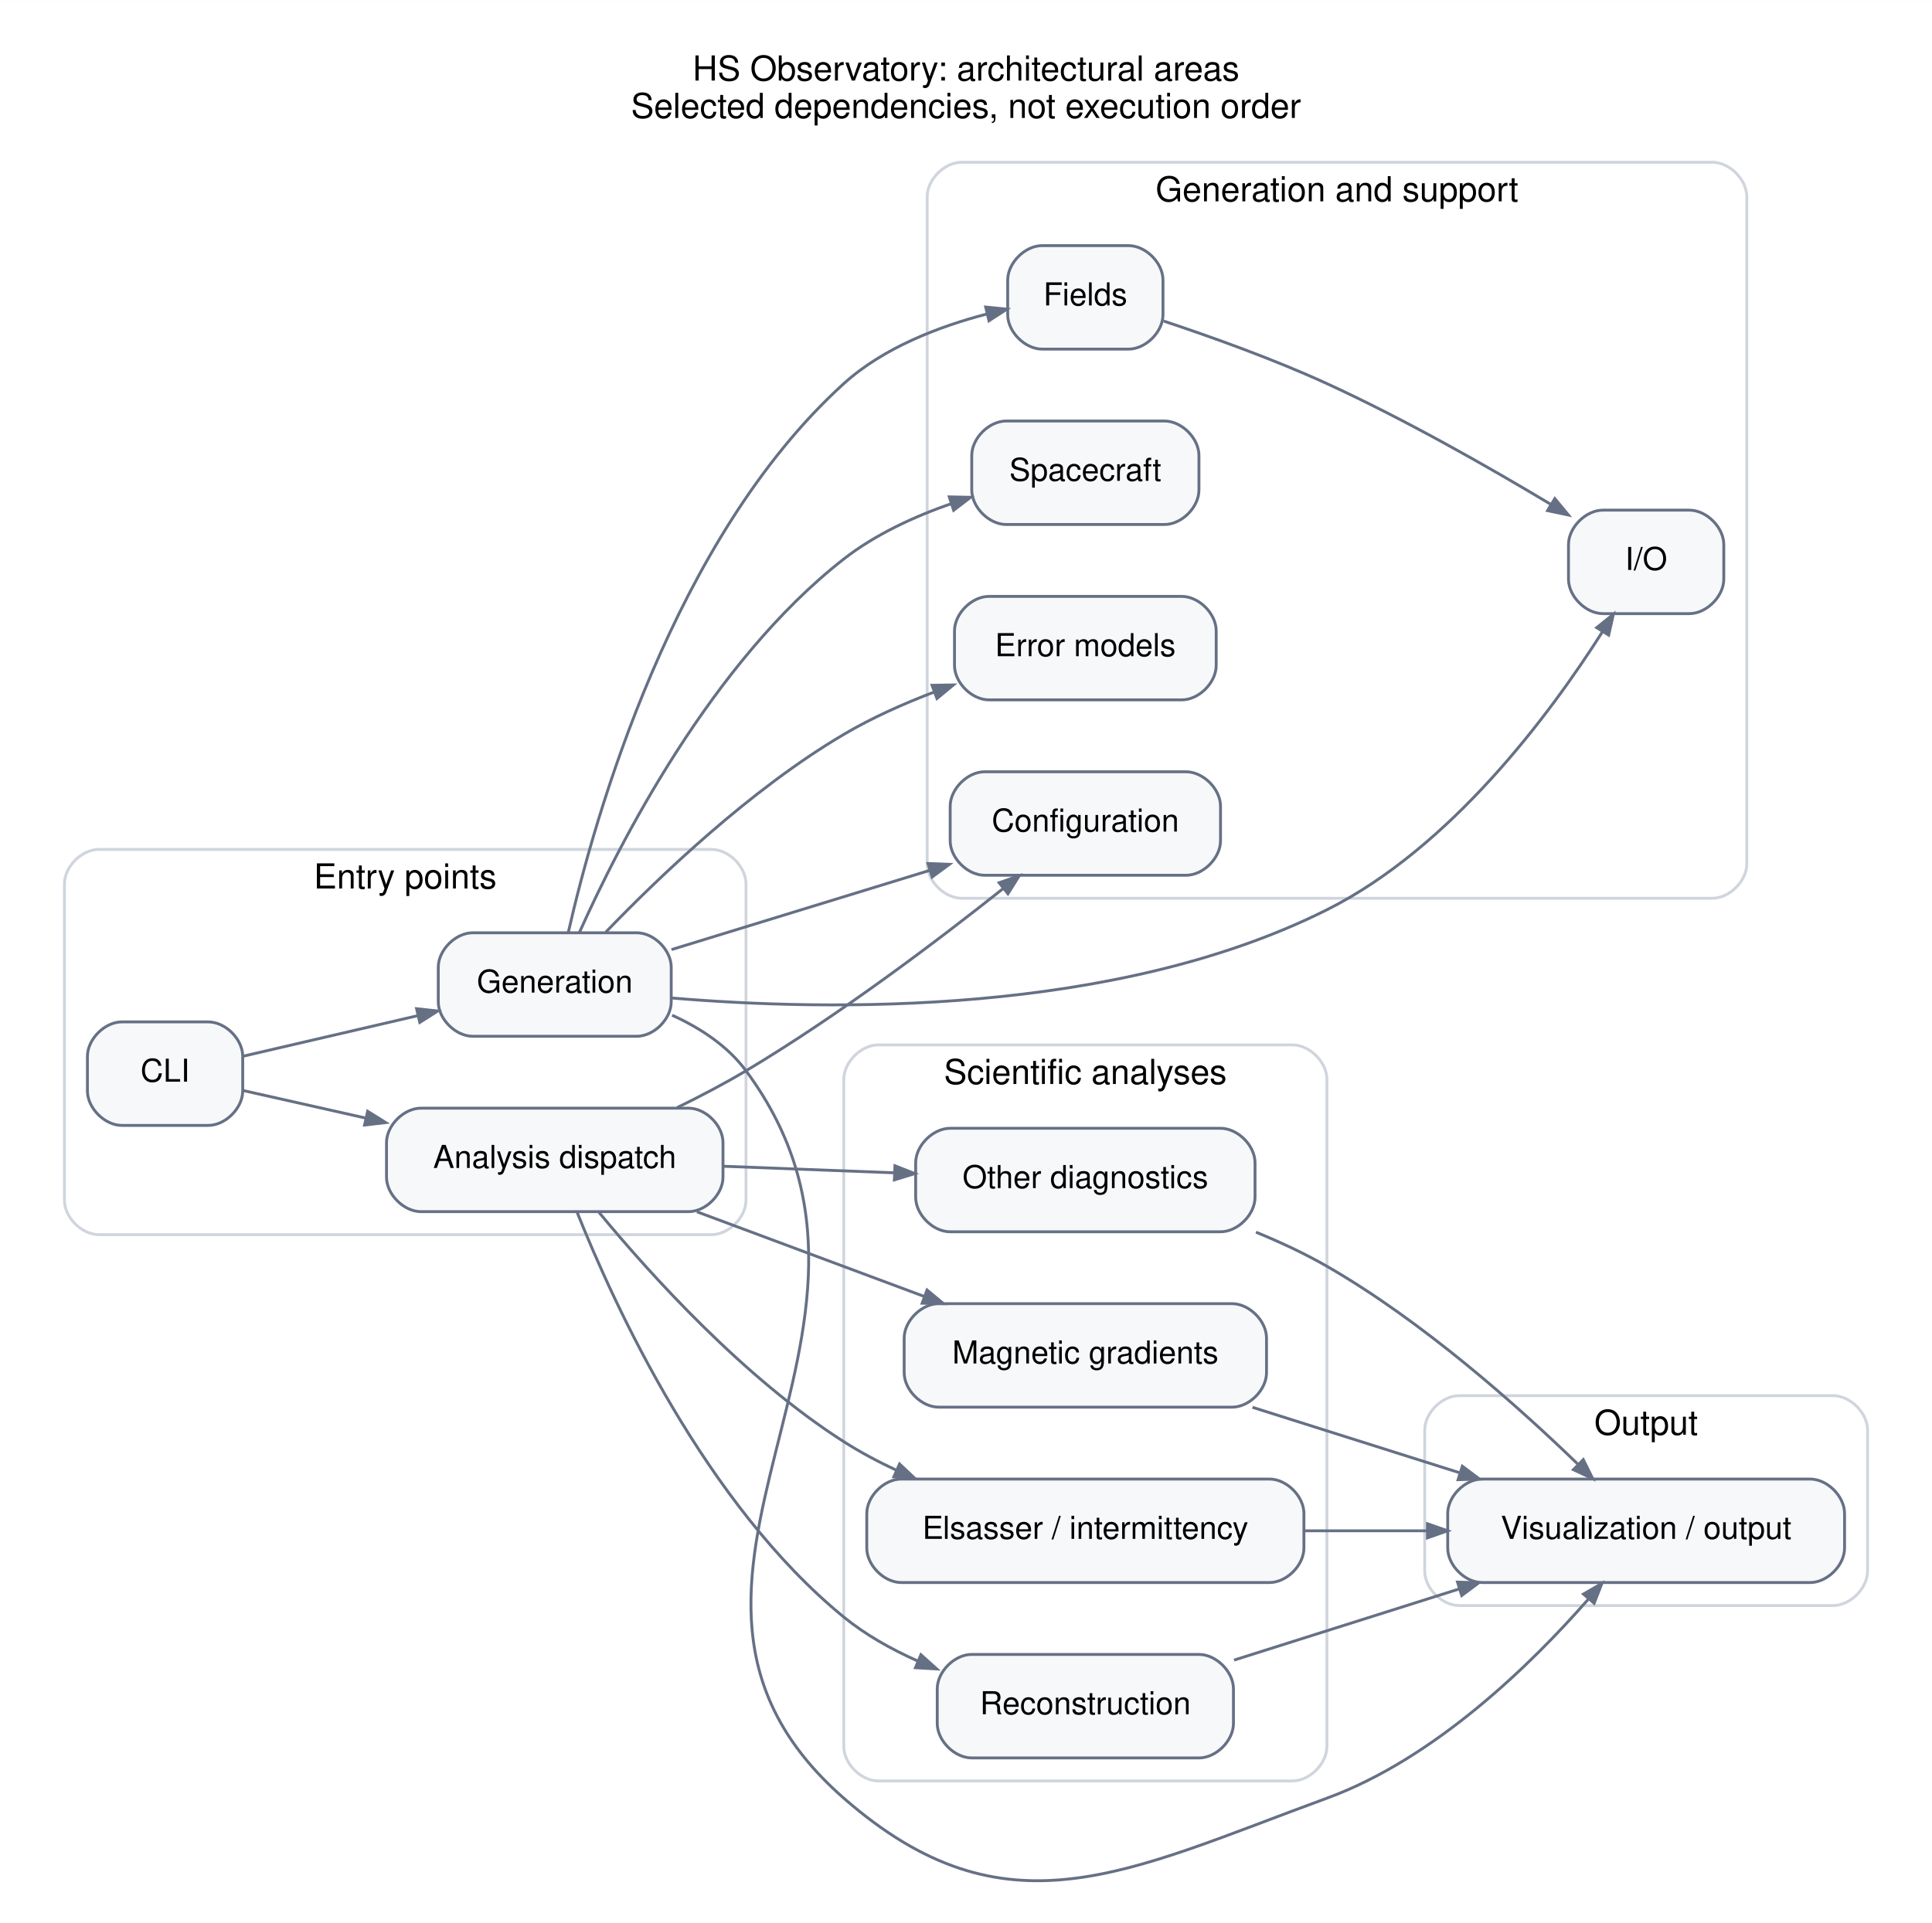
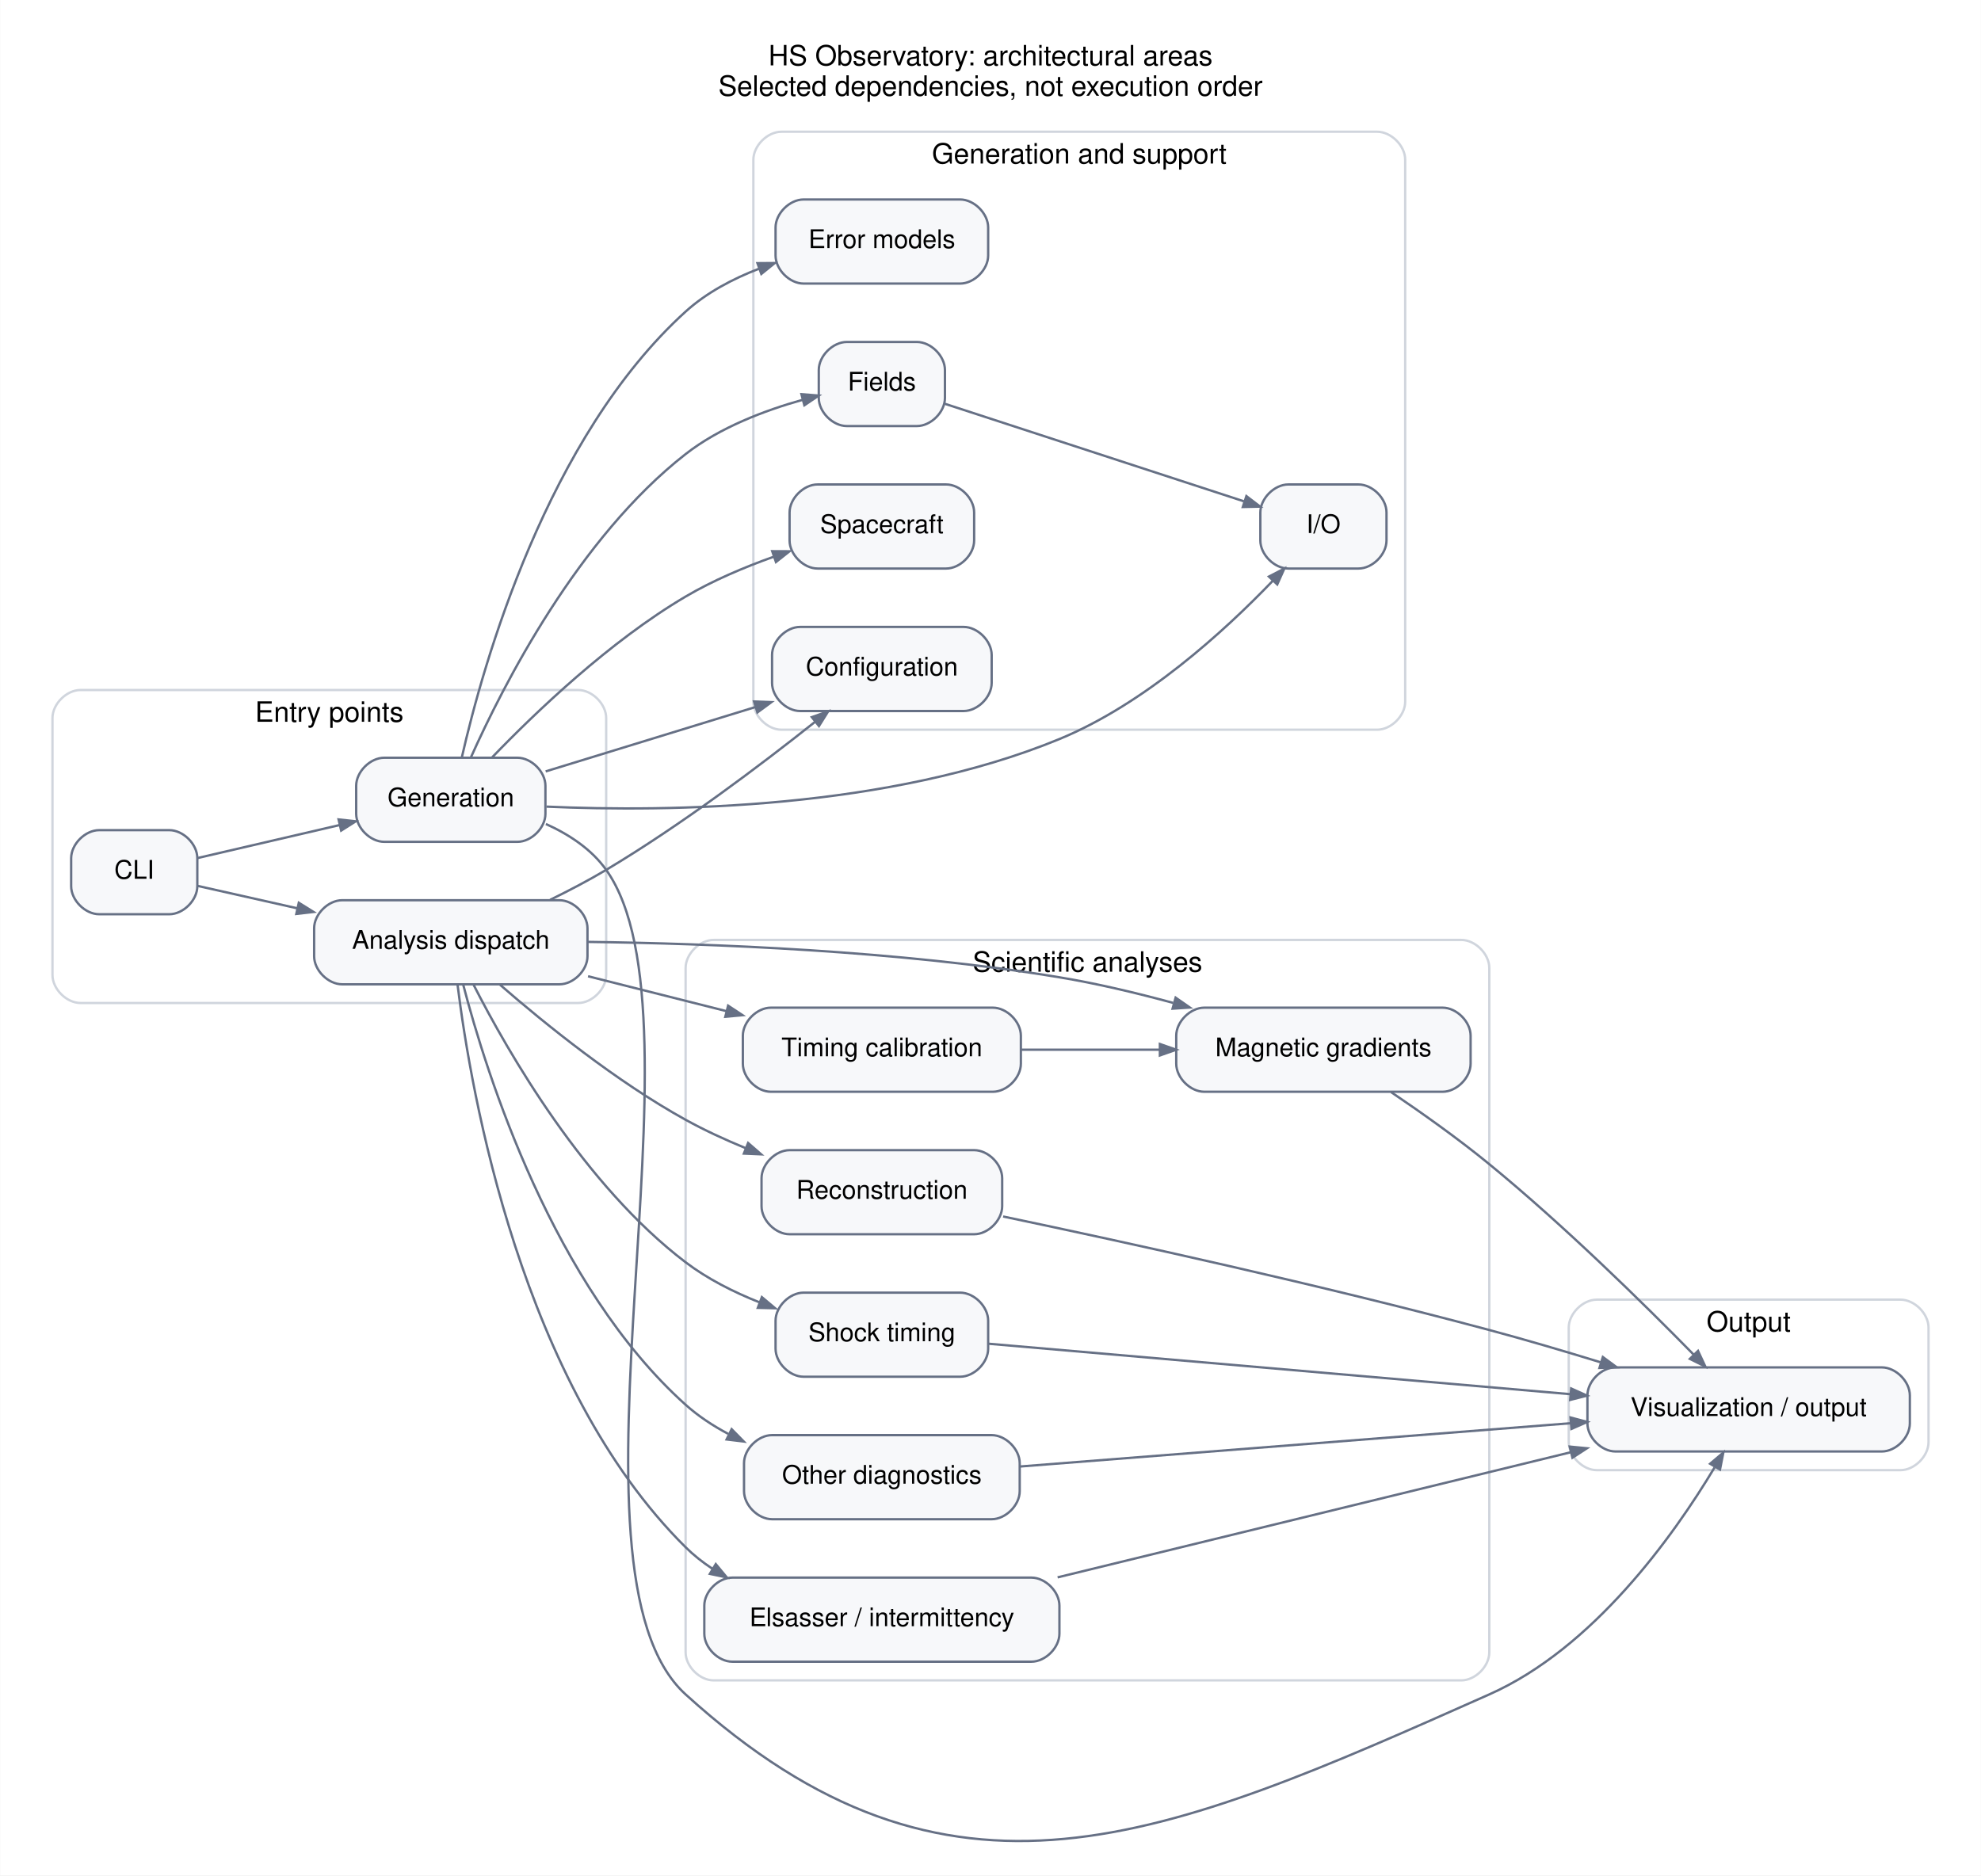
- <svg xmlns="http://www.w3.org/2000/svg" xmlns:xlink="http://www.w3.org/1999/xlink" width="672pt" height="669pt" viewBox="0.00 0.00 671.80 668.74">
-   <g id="graph0" class="graph" transform="scale(1 1) rotate(0) translate(14.4 654.34)">
-     <polygon fill="white" stroke="transparent" points="-14.4,14.4 -14.4,-654.34 657.4,-654.34 657.4,14.4 -14.4,14.4" />
-     <text text-anchor="middle" x="321.5" y="-626.34" font-family="Helvetica,sans-Serif" font-size="12.00">HS Observatory: architectural areas</text>
-     <text text-anchor="middle" x="321.5" y="-613.34" font-family="Helvetica,sans-Serif" font-size="12.00">Selected dependencies, not execution order</text>
+ <svg xmlns="http://www.w3.org/2000/svg" xmlns:xlink="http://www.w3.org/1999/xlink" width="848pt" height="803pt" viewBox="0.00 0.00 847.80 802.92">
+   <g id="graph0" class="graph" transform="scale(1 1) rotate(0) translate(14.4 788.52)">
+     <polygon fill="white" stroke="transparent" points="-14.4,14.4 -14.4,-788.52 833.4,-788.52 833.4,14.4 -14.4,14.4" />
+     <text text-anchor="middle" x="409.5" y="-760.52" font-family="Helvetica,sans-Serif" font-size="12.00">HS Observatory: architectural areas</text>
+     <text text-anchor="middle" x="409.5" y="-747.52" font-family="Helvetica,sans-Serif" font-size="12.00">Selected dependencies, not execution order</text>
    <g id="clust1" class="cluster">
-       <path fill="white" stroke="#d0d5dd" d="M20,-224.94C20,-224.94 233,-224.94 233,-224.94 239,-224.94 245,-230.94 245,-236.94 245,-236.94 245,-346.94 245,-346.94 245,-352.94 239,-358.94 233,-358.94 233,-358.94 20,-358.94 20,-358.94 14,-358.94 8,-352.94 8,-346.94 8,-346.94 8,-236.94 8,-236.94 8,-230.94 14,-224.94 20,-224.94" />
-       <text text-anchor="middle" x="126.5" y="-345.34" font-family="Helvetica,sans-Serif" font-size="12.00">Entry points</text>
+       <path fill="white" stroke="#d0d5dd" d="M20,-359.12C20,-359.12 233,-359.12 233,-359.12 239,-359.12 245,-365.12 245,-371.12 245,-371.12 245,-481.12 245,-481.12 245,-487.12 239,-493.12 233,-493.12 233,-493.12 20,-493.12 20,-493.12 14,-493.12 8,-487.12 8,-481.12 8,-481.12 8,-371.12 8,-371.12 8,-365.12 14,-359.12 20,-359.12" />
+       <text text-anchor="middle" x="126.5" y="-479.52" font-family="Helvetica,sans-Serif" font-size="12.00">Entry points</text>
    </g>
    <g id="clust2" class="cluster">
-       <path fill="white" stroke="#d0d5dd" d="M320,-341.94C320,-341.94 581,-341.94 581,-341.94 587,-341.94 593,-347.94 593,-353.94 593,-353.94 593,-585.94 593,-585.94 593,-591.94 587,-597.94 581,-597.94 581,-597.94 320,-597.94 320,-597.94 314,-597.94 308,-591.94 308,-585.94 308,-585.94 308,-353.94 308,-353.94 308,-347.94 314,-341.94 320,-341.94" />
-       <text text-anchor="middle" x="450.5" y="-584.34" font-family="Helvetica,sans-Serif" font-size="12.00">Generation and support</text>
+       <path fill="white" stroke="#d0d5dd" d="M320,-476.12C320,-476.12 575,-476.12 575,-476.12 581,-476.12 587,-482.12 587,-488.12 587,-488.12 587,-720.12 587,-720.12 587,-726.12 581,-732.12 575,-732.12 575,-732.12 320,-732.12 320,-732.12 314,-732.12 308,-726.12 308,-720.12 308,-720.12 308,-488.12 308,-488.12 308,-482.12 314,-476.12 320,-476.12" />
+       <text text-anchor="middle" x="447.5" y="-718.52" font-family="Helvetica,sans-Serif" font-size="12.00">Generation and support</text>
    </g>
    <g id="clust3" class="cluster">
-       <path fill="white" stroke="#d0d5dd" d="M291,-34.94C291,-34.94 435,-34.94 435,-34.94 441,-34.94 447,-40.94 447,-46.94 447,-46.94 447,-278.94 447,-278.94 447,-284.94 441,-290.94 435,-290.94 435,-290.94 291,-290.94 291,-290.94 285,-290.94 279,-284.94 279,-278.94 279,-278.94 279,-46.94 279,-46.94 279,-40.94 285,-34.94 291,-34.94" />
-       <text text-anchor="middle" x="363" y="-277.34" font-family="Helvetica,sans-Serif" font-size="12.00">Scientific analyses</text>
+       <path fill="white" stroke="#d0d5dd" d="M291,-69.12C291,-69.12 611,-69.12 611,-69.12 617,-69.12 623,-75.12 623,-81.12 623,-81.12 623,-374.12 623,-374.12 623,-380.12 617,-386.12 611,-386.12 611,-386.12 291,-386.12 291,-386.12 285,-386.12 279,-380.12 279,-374.12 279,-374.12 279,-81.12 279,-81.12 279,-75.12 285,-69.12 291,-69.12" />
+       <text text-anchor="middle" x="451" y="-372.52" font-family="Helvetica,sans-Serif" font-size="12.00">Scientific analyses</text>
    </g>
    <g id="clust4" class="cluster">
-       <path fill="white" stroke="#d0d5dd" d="M493,-95.94C493,-95.94 623,-95.94 623,-95.94 629,-95.94 635,-101.94 635,-107.94 635,-107.94 635,-156.94 635,-156.94 635,-162.94 629,-168.94 623,-168.94 623,-168.94 493,-168.94 493,-168.94 487,-168.94 481,-162.94 481,-156.94 481,-156.94 481,-107.94 481,-107.94 481,-101.94 487,-95.94 493,-95.94" />
-       <text text-anchor="middle" x="558" y="-155.34" font-family="Helvetica,sans-Serif" font-size="12.00">Output</text>
+       <path fill="white" stroke="#d0d5dd" d="M669,-159.12C669,-159.12 799,-159.12 799,-159.12 805,-159.12 811,-165.12 811,-171.12 811,-171.12 811,-220.12 811,-220.12 811,-226.12 805,-232.12 799,-232.12 799,-232.12 669,-232.12 669,-232.12 663,-232.12 657,-226.12 657,-220.12 657,-220.12 657,-171.12 657,-171.12 657,-165.12 663,-159.12 669,-159.12" />
+       <text text-anchor="middle" x="734" y="-218.52" font-family="Helvetica,sans-Serif" font-size="12.00">Output</text>
    </g>
    <g id="node1" class="node">
      <g id="a_node1">
        <a xlink:title="cli">
-           <path fill="#f7f8fa" stroke="#667085" d="M58,-298.94C58,-298.94 28,-298.94 28,-298.94 22,-298.94 16,-292.94 16,-286.94 16,-286.94 16,-274.94 16,-274.94 16,-268.94 22,-262.94 28,-262.94 28,-262.94 58,-262.94 58,-262.94 64,-262.94 70,-268.94 70,-274.94 70,-274.94 70,-286.94 70,-286.94 70,-292.94 64,-298.94 58,-298.94" />
-           <text text-anchor="middle" x="43" y="-278.14" font-family="Helvetica,sans-Serif" font-size="11.00">CLI</text>
+           <path fill="#f7f8fa" stroke="#667085" d="M58,-433.12C58,-433.12 28,-433.12 28,-433.12 22,-433.12 16,-427.12 16,-421.12 16,-421.12 16,-409.12 16,-409.12 16,-403.12 22,-397.12 28,-397.12 28,-397.12 58,-397.12 58,-397.12 64,-397.12 70,-403.12 70,-409.12 70,-409.12 70,-421.12 70,-421.12 70,-427.12 64,-433.12 58,-433.12" />
+           <text text-anchor="middle" x="43" y="-412.32" font-family="Helvetica,sans-Serif" font-size="11.00">CLI</text>
        </a>
      </g>
    </g>
    <g id="node2" class="node">
      <g id="a_node2">
        <a xlink:title="analysis.base, analysis.registry, analyze">
-           <path fill="#f7f8fa" stroke="#667085" d="M225,-268.94C225,-268.94 132,-268.94 132,-268.94 126,-268.94 120,-262.94 120,-256.94 120,-256.94 120,-244.94 120,-244.94 120,-238.94 126,-232.94 132,-232.94 132,-232.94 225,-232.94 225,-232.94 231,-232.94 237,-238.94 237,-244.94 237,-244.94 237,-256.94 237,-256.94 237,-262.94 231,-268.94 225,-268.94" />
-           <text text-anchor="middle" x="178.5" y="-248.14" font-family="Helvetica,sans-Serif" font-size="11.00">Analysis dispatch</text>
+           <path fill="#f7f8fa" stroke="#667085" d="M225,-403.12C225,-403.12 132,-403.12 132,-403.12 126,-403.12 120,-397.12 120,-391.12 120,-391.12 120,-379.12 120,-379.12 120,-373.12 126,-367.12 132,-367.12 132,-367.12 225,-367.12 225,-367.12 231,-367.12 237,-373.12 237,-379.12 237,-379.12 237,-391.12 237,-391.12 237,-397.12 231,-403.12 225,-403.12" />
+           <text text-anchor="middle" x="178.5" y="-382.32" font-family="Helvetica,sans-Serif" font-size="11.00">Analysis dispatch</text>
        </a>
      </g>
    </g>
    <g id="edge1" class="edge">
      <g id="a_edge1">
        <a xlink:title="cli -&gt; analyze">
-           <path fill="none" stroke="#667085" d="M70.06,-275.09C82.36,-272.32 97.65,-268.89 112.8,-265.48" />
-           <polygon fill="#667085" stroke="#667085" points="113.44,-267.85 119.74,-263.92 112.37,-263.07 113.44,-267.85" />
+           <path fill="none" stroke="#667085" d="M70.06,-409.27C82.36,-406.5 97.65,-403.06 112.8,-399.66" />
+           <polygon fill="#667085" stroke="#667085" points="113.44,-402.03 119.74,-398.1 112.37,-397.25 113.44,-402.03" />
        </a>
      </g>
    </g>
    <g id="node3" class="node">
      <g id="a_node3">
        <a xlink:title="generate">
-           <path fill="#f7f8fa" stroke="#667085" d="M207,-329.94C207,-329.94 150,-329.94 150,-329.94 144,-329.94 138,-323.94 138,-317.94 138,-317.94 138,-305.94 138,-305.94 138,-299.94 144,-293.94 150,-293.94 150,-293.94 207,-293.94 207,-293.94 213,-293.94 219,-299.94 219,-305.94 219,-305.94 219,-317.94 219,-317.94 219,-323.94 213,-329.94 207,-329.94" />
-           <text text-anchor="middle" x="178.5" y="-309.14" font-family="Helvetica,sans-Serif" font-size="11.00">Generation</text>
+           <path fill="#f7f8fa" stroke="#667085" d="M207,-464.12C207,-464.12 150,-464.12 150,-464.12 144,-464.12 138,-458.12 138,-452.12 138,-452.12 138,-440.12 138,-440.12 138,-434.12 144,-428.12 150,-428.12 150,-428.12 207,-428.12 207,-428.12 213,-428.12 219,-434.12 219,-440.12 219,-440.12 219,-452.12 219,-452.12 219,-458.12 213,-464.12 207,-464.12" />
+           <text text-anchor="middle" x="178.5" y="-443.32" font-family="Helvetica,sans-Serif" font-size="11.00">Generation</text>
        </a>
      </g>
    </g>
    <g id="edge2" class="edge">
      <g id="a_edge2">
        <a xlink:title="cli -&gt; generate">
-           <path fill="none" stroke="#667085" d="M70.06,-286.99C87.3,-291 110.4,-296.36 130.76,-301.09" />
-           <polygon fill="#667085" stroke="#667085" points="130.46,-303.53 137.83,-302.73 131.57,-298.76 130.46,-303.53" />
+           <path fill="none" stroke="#667085" d="M70.06,-421.17C87.3,-425.17 110.4,-430.54 130.76,-435.27" />
+           <polygon fill="#667085" stroke="#667085" points="130.46,-437.71 137.83,-436.91 131.57,-432.94 130.46,-437.71" />
        </a>
      </g>
    </g>
    <g id="node4" class="node">
      <g id="a_node4">
        <a xlink:title="config">
-           <path fill="#f7f8fa" stroke="#667085" d="M398,-385.94C398,-385.94 328,-385.94 328,-385.94 322,-385.94 316,-379.94 316,-373.94 316,-373.94 316,-361.94 316,-361.94 316,-355.94 322,-349.94 328,-349.94 328,-349.94 398,-349.94 398,-349.94 404,-349.94 410,-355.94 410,-361.94 410,-361.94 410,-373.94 410,-373.94 410,-379.94 404,-385.94 398,-385.94" />
-           <text text-anchor="middle" x="363" y="-365.14" font-family="Helvetica,sans-Serif" font-size="11.00">Configuration</text>
+           <path fill="#f7f8fa" stroke="#667085" d="M398,-520.12C398,-520.12 328,-520.12 328,-520.12 322,-520.12 316,-514.12 316,-508.12 316,-508.12 316,-496.12 316,-496.12 316,-490.12 322,-484.12 328,-484.12 328,-484.12 398,-484.12 398,-484.12 404,-484.12 410,-490.12 410,-496.12 410,-496.12 410,-508.12 410,-508.12 410,-514.12 404,-520.12 398,-520.12" />
+           <text text-anchor="middle" x="363" y="-499.32" font-family="Helvetica,sans-Serif" font-size="11.00">Configuration</text>
        </a>
      </g>
    </g>
    <g id="edge4" class="edge">
      <g id="a_edge4">
        <a xlink:title="analyze -&gt; config">
-           <path fill="none" stroke="#667085" d="M221.01,-269.11C229.11,-273.07 237.44,-277.43 245,-281.94 277.13,-301.11 311.33,-326.96 334.4,-345.3" />
-           <polygon fill="#667085" stroke="#667085" points="333.02,-347.34 340.02,-349.79 336.08,-343.51 333.02,-347.34" />
+           <path fill="none" stroke="#667085" d="M221.01,-403.29C229.11,-407.25 237.44,-411.61 245,-416.12 277.13,-435.29 311.33,-461.14 334.4,-479.48" />
+           <polygon fill="#667085" stroke="#667085" points="333.02,-481.51 340.02,-483.97 336.08,-477.69 333.02,-481.51" />
        </a>
      </g>
    </g>
    <g id="node9" class="node">
      <g id="a_node9">
        <a xlink:title="analysis.diagnostics, analysis.static_decorrelation, analysis.timeseries_fft">
-           <path fill="#f7f8fa" stroke="#667085" d="M410,-261.94C410,-261.94 316,-261.94 316,-261.94 310,-261.94 304,-255.94 304,-249.94 304,-249.94 304,-237.94 304,-237.94 304,-231.94 310,-225.94 316,-225.94 316,-225.94 410,-225.94 410,-225.94 416,-225.94 422,-231.94 422,-237.94 422,-237.94 422,-249.94 422,-249.94 422,-255.94 416,-261.94 410,-261.94" />
-           <text text-anchor="middle" x="363" y="-241.14" font-family="Helvetica,sans-Serif" font-size="11.00">Other diagnostics</text>
+           <path fill="#f7f8fa" stroke="#667085" d="M410,-174.12C410,-174.12 316,-174.12 316,-174.12 310,-174.12 304,-168.12 304,-162.12 304,-162.12 304,-150.12 304,-150.12 304,-144.12 310,-138.12 316,-138.12 316,-138.12 410,-138.12 410,-138.12 416,-138.12 422,-144.12 422,-150.12 422,-150.12 422,-162.12 422,-162.12 422,-168.12 416,-174.12 410,-174.12" />
+           <text text-anchor="middle" x="363" y="-153.32" font-family="Helvetica,sans-Serif" font-size="11.00">Other diagnostics</text>
        </a>
      </g>
    </g>
    <g id="edge5" class="edge">
      <g id="a_edge5">
        <a xlink:title="analysis.registry -&gt; analysis.diagnostics; analysis.registry -&gt; analysis.static_decorrelation; analysis.registry -&gt; analysis.timeseries_fft">
-           <path fill="none" stroke="#667085" d="M237.24,-248.73C256.12,-248 277.23,-247.19 296.63,-246.45" />
-           <polygon fill="#667085" stroke="#667085" points="296.79,-248.9 303.69,-246.18 296.6,-244 296.79,-248.9" />
+           <path fill="none" stroke="#667085" d="M183.78,-367.07C193.79,-328.62 222.3,-237.99 279,-187.12 284.41,-182.27 290.65,-178.15 297.23,-174.66" />
+           <polygon fill="#667085" stroke="#667085" points="298.7,-176.67 303.9,-171.38 296.54,-172.27 298.7,-176.67" />
        </a>
      </g>
    </g>
    <g id="node10" class="node">
      <g id="a_node10">
        <a xlink:title="analysis.magnetic_gradient, analysis.magnetic_gradient_correlation, analysis.magnetic_gradient_wasserstein">
-           <path fill="#f7f8fa" stroke="#667085" d="M414,-200.94C414,-200.94 312,-200.94 312,-200.94 306,-200.94 300,-194.94 300,-188.94 300,-188.94 300,-176.94 300,-176.94 300,-170.94 306,-164.94 312,-164.94 312,-164.94 414,-164.94 414,-164.94 420,-164.94 426,-170.94 426,-176.94 426,-176.94 426,-188.94 426,-188.94 426,-194.94 420,-200.94 414,-200.94" />
-           <text text-anchor="middle" x="363" y="-180.14" font-family="Helvetica,sans-Serif" font-size="11.00">Magnetic gradients</text>
+           <path fill="#f7f8fa" stroke="#667085" d="M603,-357.12C603,-357.12 501,-357.12 501,-357.12 495,-357.12 489,-351.12 489,-345.12 489,-345.12 489,-333.12 489,-333.12 489,-327.12 495,-321.12 501,-321.12 501,-321.12 603,-321.12 603,-321.12 609,-321.12 615,-327.12 615,-333.12 615,-333.12 615,-345.12 615,-345.12 615,-351.12 609,-357.12 603,-357.12" />
+           <text text-anchor="middle" x="552" y="-336.32" font-family="Helvetica,sans-Serif" font-size="11.00">Magnetic gradients</text>
        </a>
      </g>
    </g>
    <g id="edge6" class="edge">
      <g id="a_edge6">
        <a xlink:title="analysis.registry -&gt; analysis.magnetic_gradient; analysis.registry -&gt; analysis.magnetic_gradient_correlation">
-           <path fill="none" stroke="#667085" d="M227.93,-232.9C252.26,-223.83 281.84,-212.81 307.02,-203.43" />
-           <polygon fill="#667085" stroke="#667085" points="307.96,-205.69 313.66,-200.95 306.25,-201.1 307.96,-205.69" />
+           <path fill="none" stroke="#667085" d="M237.09,-385.28C289.94,-384.6 370.21,-381.5 439,-370.12 454.97,-367.48 471.92,-363.45 487.68,-359.16" />
+           <polygon fill="#667085" stroke="#667085" points="488.74,-361.41 494.83,-357.18 487.43,-356.69 488.74,-361.41" />
        </a>
      </g>
    </g>
    <g id="node11" class="node">
      <g id="a_node11">
        <a xlink:title="analysis.derived.elsasser, analysis.derived.pairs, analysis.elsasser, analysis.elsasser_increment_pdf_static, analysis.increment_pdf_wasserstein, analysis.structure_function">
-           <path fill="#f7f8fa" stroke="#667085" d="M427,-139.94C427,-139.94 299,-139.94 299,-139.94 293,-139.94 287,-133.94 287,-127.94 287,-127.94 287,-115.94 287,-115.94 287,-109.94 293,-103.94 299,-103.94 299,-103.94 427,-103.94 427,-103.94 433,-103.94 439,-109.94 439,-115.94 439,-115.94 439,-127.94 439,-127.94 439,-133.94 433,-139.94 427,-139.94" />
-           <text text-anchor="middle" x="363" y="-119.14" font-family="Helvetica,sans-Serif" font-size="11.00">Elsasser / intermittency</text>
+           <path fill="#f7f8fa" stroke="#667085" d="M427,-113.12C427,-113.12 299,-113.12 299,-113.12 293,-113.12 287,-107.12 287,-101.12 287,-101.12 287,-89.12 287,-89.12 287,-83.12 293,-77.12 299,-77.12 299,-77.12 427,-77.12 427,-77.12 433,-77.12 439,-83.12 439,-89.12 439,-89.12 439,-101.12 439,-101.12 439,-107.12 433,-113.12 427,-113.12" />
+           <text text-anchor="middle" x="363" y="-92.32" font-family="Helvetica,sans-Serif" font-size="11.00">Elsasser / intermittency</text>
        </a>
      </g>
    </g>
    <g id="edge7" class="edge">
      <g id="a_edge7">
        <a xlink:title="analysis.registry -&gt; analysis.elsasser; analysis.registry -&gt; analysis.elsasser_increment_pdf_static; analysis.registry -&gt; analysis.structure_function">
-           <path fill="none" stroke="#667085" d="M193.88,-232.7C211.77,-211.05 244.25,-175.1 279,-152.94 284.74,-149.28 290.97,-145.96 297.36,-142.97" />
-           <polygon fill="#667085" stroke="#667085" points="298.4,-145.19 303.79,-140.09 296.4,-140.72 298.4,-145.19" />
+           <path fill="none" stroke="#667085" d="M181.38,-366.99C187.14,-320.5 208.68,-195.79 279,-126.12 282.45,-122.7 286.31,-119.66 290.43,-116.94" />
+           <polygon fill="#667085" stroke="#667085" points="291.91,-118.91 296.64,-113.2 289.38,-114.72 291.91,-118.91" />
        </a>
      </g>
    </g>
    <g id="node12" class="node">
      <g id="a_node12">
        <a xlink:title="analysis.rbf_reconstruction, analysis.timesync">
-           <path fill="#f7f8fa" stroke="#667085" d="M402.5,-78.94C402.5,-78.94 323.5,-78.94 323.5,-78.94 317.5,-78.94 311.5,-72.94 311.5,-66.94 311.5,-66.94 311.5,-54.94 311.5,-54.94 311.5,-48.94 317.5,-42.94 323.5,-42.94 323.5,-42.94 402.5,-42.94 402.5,-42.94 408.5,-42.94 414.5,-48.94 414.5,-54.94 414.5,-54.94 414.5,-66.94 414.5,-66.94 414.5,-72.94 408.5,-78.94 402.5,-78.94" />
-           <text text-anchor="middle" x="363" y="-58.14" font-family="Helvetica,sans-Serif" font-size="11.00">Reconstruction</text>
+           <path fill="#f7f8fa" stroke="#667085" d="M402.5,-296.12C402.5,-296.12 323.5,-296.12 323.5,-296.12 317.5,-296.12 311.5,-290.12 311.5,-284.12 311.5,-284.12 311.5,-272.12 311.5,-272.12 311.5,-266.12 317.5,-260.12 323.5,-260.12 323.5,-260.12 402.5,-260.12 402.5,-260.12 408.5,-260.12 414.5,-266.12 414.5,-272.12 414.5,-272.12 414.5,-284.12 414.5,-284.12 414.5,-290.12 408.5,-296.12 402.5,-296.12" />
+           <text text-anchor="middle" x="363" y="-275.32" font-family="Helvetica,sans-Serif" font-size="11.00">Reconstruction</text>
        </a>
      </g>
    </g>
    <g id="edge8" class="edge">
      <g id="a_edge8">
        <a xlink:title="analysis.registry -&gt; analysis.rbf_reconstruction; analysis.registry -&gt; analysis.timesync">
-           <path fill="none" stroke="#667085" d="M186.27,-232.75C199.31,-200.06 230.94,-131.17 279,-91.94 286.58,-85.76 295.51,-80.74 304.65,-76.68" />
-           <polygon fill="#667085" stroke="#667085" points="305.82,-78.84 311.33,-73.89 303.93,-74.32 305.82,-78.84" />
+           <path fill="none" stroke="#667085" d="M199.6,-366.9C218.87,-350.16 249.32,-325.52 279,-309.12 287.05,-304.67 295.86,-300.61 304.64,-297" />
+           <polygon fill="#667085" stroke="#667085" points="305.75,-299.2 311.34,-294.33 303.93,-294.65 305.75,-299.2" />
+         </a>
+       </g>
+     </g>
+     <g id="node13" class="node">
+       <g id="a_node13">
+         <a xlink:title="analysis.shock_timing">
+           <path fill="#f7f8fa" stroke="#667085" d="M396.5,-235.12C396.5,-235.12 329.5,-235.12 329.5,-235.12 323.5,-235.12 317.5,-229.12 317.5,-223.12 317.5,-223.12 317.5,-211.12 317.5,-211.12 317.5,-205.12 323.5,-199.12 329.5,-199.12 329.5,-199.12 396.5,-199.12 396.5,-199.12 402.5,-199.12 408.5,-205.12 408.5,-211.12 408.5,-211.12 408.5,-223.12 408.5,-223.12 408.5,-229.12 402.5,-235.12 396.5,-235.12" />
+           <text text-anchor="middle" x="363" y="-214.32" font-family="Helvetica,sans-Serif" font-size="11.00">Shock timing</text>
+         </a>
+       </g>
+     </g>
+     <g id="edge9" class="edge">
+       <g id="a_edge9">
+         <a xlink:title="analysis.registry -&gt; analysis.shock_timing">
+           <path fill="none" stroke="#667085" d="M188.23,-366.95C203.02,-337.92 235.71,-281.03 279,-248.12 288.33,-241.03 299.46,-235.41 310.49,-231.02" />
+           <polygon fill="#667085" stroke="#667085" points="311.64,-233.2 317.32,-228.44 309.91,-228.62 311.64,-233.2" />
+         </a>
+       </g>
+     </g>
+     <g id="node14" class="node">
+       <g id="a_node14">
+         <a xlink:title="analysis.timing_affine, analysis.timing_calibrate, analysis.timing_influence, analysis.timing_noise">
+           <path fill="#f7f8fa" stroke="#667085" d="M410.5,-357.12C410.5,-357.12 315.5,-357.12 315.5,-357.12 309.5,-357.12 303.5,-351.12 303.5,-345.12 303.5,-345.12 303.5,-333.12 303.5,-333.12 303.5,-327.12 309.5,-321.12 315.5,-321.12 315.5,-321.12 410.5,-321.12 410.5,-321.12 416.5,-321.12 422.5,-327.12 422.5,-333.12 422.5,-333.12 422.5,-345.12 422.5,-345.12 422.5,-351.12 416.5,-357.12 410.5,-357.12" />
+           <text text-anchor="middle" x="363" y="-336.32" font-family="Helvetica,sans-Serif" font-size="11.00">Timing calibration</text>
        </a>
      </g>
    </g>
    <g id="edge10" class="edge">
      <g id="a_edge10">
+         <a xlink:title="analysis.registry -&gt; analysis.timing_calibrate">
+           <path fill="none" stroke="#667085" d="M237.24,-370.57C256.03,-365.83 277.02,-360.54 296.34,-355.67" />
+           <polygon fill="#667085" stroke="#667085" points="297.19,-357.98 303.38,-353.9 295.99,-353.23 297.19,-357.98" />
+         </a>
+       </g>
+     </g>
+     <g id="edge12" class="edge">
+       <g id="a_edge12">
        <a xlink:title="generate -&gt; config">
-           <path fill="none" stroke="#667085" d="M219.1,-324.09C245.4,-332.16 280.24,-342.85 308.93,-351.66" />
-           <polygon fill="#667085" stroke="#667085" points="308.3,-354.03 315.71,-353.74 309.73,-349.34 308.3,-354.03" />
+           <path fill="none" stroke="#667085" d="M219.1,-458.27C245.4,-466.34 280.24,-477.03 308.93,-485.84" />
+           <polygon fill="#667085" stroke="#667085" points="308.3,-488.2 315.71,-487.92 309.73,-483.52 308.3,-488.2" />
        </a>
      </g>
    </g>
    <g id="node5" class="node">
      <g id="a_node5">
        <a xlink:title="errors.base, errors.factory, errors.gaussian, errors.observatory, errors.offsets, errors.ornstein_uhlenbeck">
-           <path fill="#f7f8fa" stroke="#667085" d="M396.5,-446.94C396.5,-446.94 329.5,-446.94 329.5,-446.94 323.5,-446.94 317.5,-440.94 317.5,-434.94 317.5,-434.94 317.5,-422.94 317.5,-422.94 317.5,-416.94 323.5,-410.94 329.5,-410.94 329.5,-410.94 396.5,-410.94 396.5,-410.94 402.5,-410.94 408.5,-416.94 408.5,-422.94 408.5,-422.94 408.5,-434.94 408.5,-434.94 408.5,-440.94 402.5,-446.94 396.5,-446.94" />
-           <text text-anchor="middle" x="363" y="-426.14" font-family="Helvetica,sans-Serif" font-size="11.00">Error models</text>
-         </a>
-       </g>
-     </g>
-     <g id="edge11" class="edge">
-       <g id="a_edge11">
+           <path fill="#f7f8fa" stroke="#667085" d="M396.5,-703.12C396.5,-703.12 329.5,-703.12 329.5,-703.12 323.5,-703.12 317.5,-697.12 317.5,-691.12 317.5,-691.12 317.5,-679.12 317.5,-679.12 317.5,-673.12 323.5,-667.12 329.5,-667.12 329.5,-667.12 396.5,-667.12 396.5,-667.12 402.5,-667.12 408.5,-673.12 408.5,-679.12 408.5,-679.12 408.5,-691.12 408.5,-691.12 408.5,-697.12 402.5,-703.12 396.5,-703.12" />
+           <text text-anchor="middle" x="363" y="-682.32" font-family="Helvetica,sans-Serif" font-size="11.00">Error models</text>
+         </a>
+       </g>
+     </g>
+     <g id="edge13" class="edge">
+       <g id="a_edge13">
        <a xlink:title="generate -&gt; errors.factory; generate -&gt; errors.observatory">
-           <path fill="none" stroke="#667085" d="M196.25,-330.17C214.86,-349.5 246.58,-379.83 279,-398.94 288.73,-404.68 299.73,-409.6 310.48,-413.69" />
-           <polygon fill="#667085" stroke="#667085" points="309.7,-416.02 317.12,-416.14 311.4,-411.42 309.7,-416.02" />
+           <path fill="none" stroke="#667085" d="M183.22,-464.3C192.36,-504.42 219.61,-601.26 279,-655.12 287.92,-663.21 299.18,-669.16 310.51,-673.52" />
+           <polygon fill="#667085" stroke="#667085" points="309.75,-675.85 317.17,-675.91 311.41,-671.24 309.75,-675.85" />
        </a>
      </g>
    </g>
    <g id="node6" class="node">
      <g id="a_node6">
-         <a xlink:title="fields.base, fields.factory, fields.malara, fields.plume_single_mode, fields.simulation_sampled, fields.sine_sum">
-           <path fill="#f7f8fa" stroke="#667085" d="M378,-568.94C378,-568.94 348,-568.94 348,-568.94 342,-568.94 336,-562.94 336,-556.94 336,-556.94 336,-544.94 336,-544.94 336,-538.94 342,-532.94 348,-532.94 348,-532.94 378,-532.94 378,-532.94 384,-532.94 390,-538.94 390,-544.94 390,-544.94 390,-556.94 390,-556.94 390,-562.94 384,-568.94 378,-568.94" />
-           <text text-anchor="middle" x="363" y="-548.14" font-family="Helvetica,sans-Serif" font-size="11.00">Fields</text>
-         </a>
-       </g>
-     </g>
-     <g id="edge12" class="edge">
-       <g id="a_edge12">
+         <a xlink:title="fields.base, fields.factory, fields.malara, fields.plume_single_mode, fields.shock, fields.simulation_sampled, fields.sine_sum">
+           <path fill="#f7f8fa" stroke="#667085" d="M378,-642.12C378,-642.12 348,-642.12 348,-642.12 342,-642.12 336,-636.12 336,-630.12 336,-630.12 336,-618.12 336,-618.12 336,-612.12 342,-606.12 348,-606.12 348,-606.12 378,-606.12 378,-606.12 384,-606.12 390,-612.12 390,-618.12 390,-618.12 390,-630.12 390,-630.12 390,-636.12 384,-642.12 378,-642.12" />
+           <text text-anchor="middle" x="363" y="-621.32" font-family="Helvetica,sans-Serif" font-size="11.00">Fields</text>
+         </a>
+       </g>
+     </g>
+     <g id="edge14" class="edge">
+       <g id="a_edge14">
        <a xlink:title="generate -&gt; fields.factory">
-           <path fill="none" stroke="#667085" d="M183.22,-330.12C192.36,-370.24 219.61,-467.08 279,-520.94 292.8,-533.46 312.23,-540.86 328.81,-545.17" />
-           <polygon fill="#667085" stroke="#667085" points="328.34,-547.58 335.72,-546.84 329.49,-542.81 328.34,-547.58" />
+           <path fill="none" stroke="#667085" d="M187.12,-464.32C200.96,-495.27 233.12,-558.3 279,-594.12 293.58,-605.51 312.88,-612.83 329.19,-617.38" />
+           <polygon fill="#667085" stroke="#667085" points="328.58,-619.76 335.98,-619.17 329.83,-615.02 328.58,-619.76" />
        </a>
      </g>
    </g>
    <g id="node7" class="node">
      <g id="a_node7">
        <a xlink:title="io.cdf_positions, io.hdf5, io.simulation_bp, io.simulation_npy">
-           <path fill="#f7f8fa" stroke="#667085" d="M573,-476.94C573,-476.94 543,-476.94 543,-476.94 537,-476.94 531,-470.94 531,-464.94 531,-464.94 531,-452.94 531,-452.94 531,-446.94 537,-440.94 543,-440.94 543,-440.94 573,-440.94 573,-440.94 579,-440.94 585,-446.94 585,-452.94 585,-452.94 585,-464.94 585,-464.94 585,-470.94 579,-476.94 573,-476.94" />
-           <text text-anchor="middle" x="558" y="-456.14" font-family="Helvetica,sans-Serif" font-size="11.00">I/O</text>
-         </a>
-       </g>
-     </g>
-     <g id="edge13" class="edge">
-       <g id="a_edge13">
+           <path fill="#f7f8fa" stroke="#667085" d="M567,-581.12C567,-581.12 537,-581.12 537,-581.12 531,-581.12 525,-575.12 525,-569.12 525,-569.12 525,-557.12 525,-557.12 525,-551.12 531,-545.12 537,-545.12 537,-545.12 567,-545.12 567,-545.12 573,-545.12 579,-551.12 579,-557.12 579,-557.12 579,-569.12 579,-569.12 579,-575.12 573,-581.12 567,-581.12" />
+           <text text-anchor="middle" x="552" y="-560.32" font-family="Helvetica,sans-Serif" font-size="11.00">I/O</text>
+         </a>
+       </g>
+     </g>
+     <g id="edge15" class="edge">
+       <g id="a_edge15">
        <a xlink:title="generate -&gt; io.cdf_positions; generate -&gt; io.hdf5">
-           <path fill="none" stroke="#667085" d="M219.11,-307.26C273.56,-302.66 373.18,-300.91 447,-337.94 490.17,-359.6 524.55,-405.91 542.75,-434.54" />
-           <polygon fill="#667085" stroke="#667085" points="540.81,-436.07 546.6,-440.72 544.97,-433.48 540.81,-436.07" />
+           <path fill="none" stroke="#667085" d="M219.45,-443.19C271.92,-440.86 365.96,-442 439,-472.12 475.51,-487.18 509.53,-518.2 530.27,-539.81" />
+           <polygon fill="#667085" stroke="#667085" points="528.67,-541.68 535.26,-545.09 532.23,-538.32 528.67,-541.68" />
        </a>
      </g>
    </g>
    <g id="node8" class="node">
      <g id="a_node8">
        <a xlink:title="spacecraft.configuration">
-           <path fill="#f7f8fa" stroke="#667085" d="M390.5,-507.94C390.5,-507.94 335.5,-507.94 335.5,-507.94 329.5,-507.94 323.5,-501.94 323.5,-495.94 323.5,-495.94 323.5,-483.94 323.5,-483.94 323.5,-477.94 329.5,-471.94 335.5,-471.94 335.5,-471.94 390.5,-471.94 390.5,-471.94 396.5,-471.94 402.5,-477.94 402.5,-483.94 402.5,-483.94 402.5,-495.94 402.5,-495.94 402.5,-501.94 396.5,-507.94 390.5,-507.94" />
-           <text text-anchor="middle" x="363" y="-487.14" font-family="Helvetica,sans-Serif" font-size="11.00">Spacecraft</text>
-         </a>
-       </g>
-     </g>
-     <g id="edge14" class="edge">
-       <g id="a_edge14">
+           <path fill="#f7f8fa" stroke="#667085" d="M390.5,-581.12C390.5,-581.12 335.5,-581.12 335.5,-581.12 329.5,-581.12 323.5,-575.12 323.5,-569.12 323.5,-569.12 323.5,-557.12 323.5,-557.12 323.5,-551.12 329.5,-545.12 335.5,-545.12 335.5,-545.12 390.5,-545.12 390.5,-545.12 396.5,-545.12 402.5,-551.12 402.5,-557.12 402.5,-557.12 402.5,-569.12 402.5,-569.12 402.5,-575.12 396.5,-581.12 390.5,-581.12" />
+           <text text-anchor="middle" x="363" y="-560.32" font-family="Helvetica,sans-Serif" font-size="11.00">Spacecraft</text>
+         </a>
+       </g>
+     </g>
+     <g id="edge16" class="edge">
+       <g id="a_edge16">
        <a xlink:title="generate -&gt; spacecraft.configuration">
-           <path fill="none" stroke="#667085" d="M187.12,-330.14C200.96,-361.1 233.12,-424.12 279,-459.94 289.9,-468.45 303.43,-474.69 316.39,-479.2" />
-           <polygon fill="#667085" stroke="#667085" points="315.68,-481.55 323.09,-481.41 317.21,-476.89 315.68,-481.55" />
-         </a>
-       </g>
-     </g>
-     <g id="node13" class="node">
-       <g id="a_node13">
+           <path fill="none" stroke="#667085" d="M196.25,-464.35C214.86,-483.68 246.58,-514.01 279,-533.12 290.58,-539.95 303.98,-545.62 316.58,-550.13" />
+           <polygon fill="#667085" stroke="#667085" points="316.07,-552.54 323.48,-552.51 317.67,-547.91 316.07,-552.54" />
+         </a>
+       </g>
+     </g>
+     <g id="node15" class="node">
+       <g id="a_node15">
        <a xlink:title="visualization">
-           <path fill="#f7f8fa" stroke="#667085" d="M615,-139.94C615,-139.94 501,-139.94 501,-139.94 495,-139.94 489,-133.94 489,-127.94 489,-127.94 489,-115.94 489,-115.94 489,-109.94 495,-103.94 501,-103.94 501,-103.94 615,-103.94 615,-103.94 621,-103.94 627,-109.94 627,-115.94 627,-115.94 627,-127.94 627,-127.94 627,-133.94 621,-139.94 615,-139.94" />
-           <text text-anchor="middle" x="558" y="-119.14" font-family="Helvetica,sans-Serif" font-size="11.00">Visualization / output</text>
-         </a>
-       </g>
-     </g>
-     <g id="edge15" class="edge">
-       <g id="a_edge15">
+           <path fill="#f7f8fa" stroke="#667085" d="M791,-203.12C791,-203.12 677,-203.12 677,-203.12 671,-203.12 665,-197.12 665,-191.12 665,-191.12 665,-179.12 665,-179.12 665,-173.12 671,-167.12 677,-167.12 677,-167.12 791,-167.12 791,-167.12 797,-167.12 803,-173.12 803,-179.12 803,-179.12 803,-191.12 803,-191.12 803,-197.12 797,-203.12 791,-203.12" />
+           <text text-anchor="middle" x="734" y="-182.32" font-family="Helvetica,sans-Serif" font-size="11.00">Visualization / output</text>
+         </a>
+       </g>
+     </g>
+     <g id="edge17" class="edge">
+       <g id="a_edge17">
        <a xlink:title="generate -&gt; visualization">
-           <path fill="none" stroke="#667085" d="M219.32,-301.26C229.11,-296.81 238.6,-290.59 245,-281.94 312.52,-190.77 193.6,-103.63 279,-28.94 335.2,20.21 376.88,-3.27 447,-28.94 484.45,-42.65 517.93,-75.37 537.85,-98.1" />
-           <polygon fill="#667085" stroke="#667085" points="536.2,-99.93 542.62,-103.64 539.92,-96.74 536.2,-99.93" />
-         </a>
-       </g>
-     </g>
-     <g id="edge9" class="edge">
-       <g id="a_edge9">
+           <path fill="none" stroke="#667085" d="M219.2,-435.75C229.1,-431.29 238.69,-424.99 245,-416.12 290.7,-351.92 220.66,-116.11 279,-63.12 392.17,39.68 483.31,-0.98 623,-63.12 667.57,-82.95 701.69,-130.75 719.43,-160.29" />
+           <polygon fill="#667085" stroke="#667085" points="717.51,-161.86 723.17,-166.66 721.74,-159.38 717.51,-161.86" />
+         </a>
+       </g>
+     </g>
+     <g id="edge11" class="edge">
+       <g id="a_edge11">
        <a xlink:title="fields.simulation_sampled -&gt; io.simulation_bp; fields.simulation_sampled -&gt; io.simulation_npy">
-           <path fill="none" stroke="#667085" d="M390.24,-542.7C406.8,-537.2 428.48,-529.44 447,-520.94 474.02,-508.55 503.28,-491.89 524.83,-478.96" />
-           <polygon fill="#667085" stroke="#667085" points="526.25,-480.96 530.97,-475.24 523.72,-476.77 526.25,-480.96" />
+           <path fill="none" stroke="#667085" d="M390,-615.64C423.4,-604.74 481.41,-585.82 517.92,-573.91" />
+           <polygon fill="#667085" stroke="#667085" points="519.02,-576.13 524.92,-571.63 517.5,-571.47 519.02,-576.13" />
        </a>
      </g>
    </g>
    <g id="edge3" class="edge">
      <g id="a_edge3">
        <a xlink:title="analysis.timeseries_fft -&gt; visualization">
-           <path fill="none" stroke="#667085" d="M422.32,-225.81C430.82,-222.33 439.3,-218.37 447,-213.94 480.23,-194.84 513.27,-165.44 534.34,-145.04" />
-           <polygon fill="#667085" stroke="#667085" points="536.14,-146.7 539.43,-140.06 532.71,-143.2 536.14,-146.7" />
-         </a>
-       </g>
-     </g>
-     <g id="edge16" class="edge">
-       <g id="a_edge16">
-         <a xlink:title="analysis.magnetic_gradient -&gt; visualization">
-           <path fill="none" stroke="#667085" d="M421.12,-164.89C443.78,-157.73 469.94,-149.46 493.22,-142.1" />
-           <polygon fill="#667085" stroke="#667085" points="494.09,-144.4 500.02,-139.95 492.61,-139.72 494.09,-144.4" />
-         </a>
-       </g>
-     </g>
-     <g id="edge17" class="edge">
-       <g id="a_edge17">
-         <a xlink:title="analysis.elsasser -&gt; visualization">
-           <path fill="none" stroke="#667085" d="M439.17,-121.94C453.14,-121.94 467.74,-121.94 481.71,-121.94" />
-           <polygon fill="#667085" stroke="#667085" points="481.96,-124.39 488.96,-121.94 481.96,-119.49 481.96,-124.39" />
+           <path fill="none" stroke="#667085" d="M422.06,-160.68C485.74,-165.69 588.12,-173.73 657.87,-179.22" />
+           <polygon fill="#667085" stroke="#667085" points="657.77,-181.67 664.94,-179.77 658.15,-176.78 657.77,-181.67" />
        </a>
      </g>
    </g>
    <g id="edge18" class="edge">
      <g id="a_edge18">
+         <a xlink:title="analysis.magnetic_gradient -&gt; visualization">
+           <path fill="none" stroke="#667085" d="M580.97,-320.97C594.07,-312.11 609.69,-301.03 623,-290.12 654.95,-263.94 688.93,-230.54 710.53,-208.53" />
+           <polygon fill="#667085" stroke="#667085" points="712.34,-210.18 715.48,-203.46 708.84,-206.76 712.34,-210.18" />
+         </a>
+       </g>
+     </g>
+     <g id="edge19" class="edge">
+       <g id="a_edge19">
+         <a xlink:title="analysis.elsasser -&gt; visualization">
+           <path fill="none" stroke="#667085" d="M438.23,-113.23C502.09,-128.8 593.79,-151.17 657.91,-166.8" />
+           <polygon fill="#667085" stroke="#667085" points="657.42,-169.21 664.8,-168.49 658.58,-164.45 657.42,-169.21" />
+         </a>
+       </g>
+     </g>
+     <g id="edge20" class="edge">
+       <g id="a_edge20">
        <a xlink:title="analysis.rbf_reconstruction -&gt; visualization">
-           <path fill="none" stroke="#667085" d="M414.71,-76.97C438.7,-84.55 467.6,-93.69 493.08,-101.74" />
-           <polygon fill="#667085" stroke="#667085" points="492.41,-104.1 499.82,-103.87 493.88,-99.42 492.41,-104.1" />
+           <path fill="none" stroke="#667085" d="M414.9,-267.72C467.33,-256.72 551.28,-238.34 623,-219.12 638.49,-214.97 655.07,-210.08 670.54,-205.33" />
+           <polygon fill="#667085" stroke="#667085" points="671.6,-207.56 677.56,-203.15 670.15,-202.88 671.6,-207.56" />
+         </a>
+       </g>
+     </g>
+     <g id="edge21" class="edge">
+       <g id="a_edge21">
+         <a xlink:title="analysis.shock_timing -&gt; visualization">
+           <path fill="none" stroke="#667085" d="M408.51,-213.26C470.25,-207.91 582.74,-198.15 657.68,-191.65" />
+           <polygon fill="#667085" stroke="#667085" points="658.05,-194.08 664.82,-191.03 657.63,-189.2 658.05,-194.08" />
+         </a>
+       </g>
+     </g>
+     <g id="edge22" class="edge">
+       <g id="a_edge22">
+         <a xlink:title="analysis.timing_affine -&gt; analysis.magnetic_gradient; analysis.timing_calibrate -&gt; analysis.magnetic_gradient; analysis.timing_influence -&gt; analysis.magnetic_gradient; analysis.timing_noise -&gt; analysis.magnetic_gradient">
+           <path fill="none" stroke="#667085" d="M422.65,-339.12C441.45,-339.12 462.43,-339.12 481.9,-339.12" />
+           <polygon fill="#667085" stroke="#667085" points="482,-341.57 489,-339.12 482,-336.67 482,-341.57" />
        </a>
      </g>
    </g>
  </g>
</svg>
